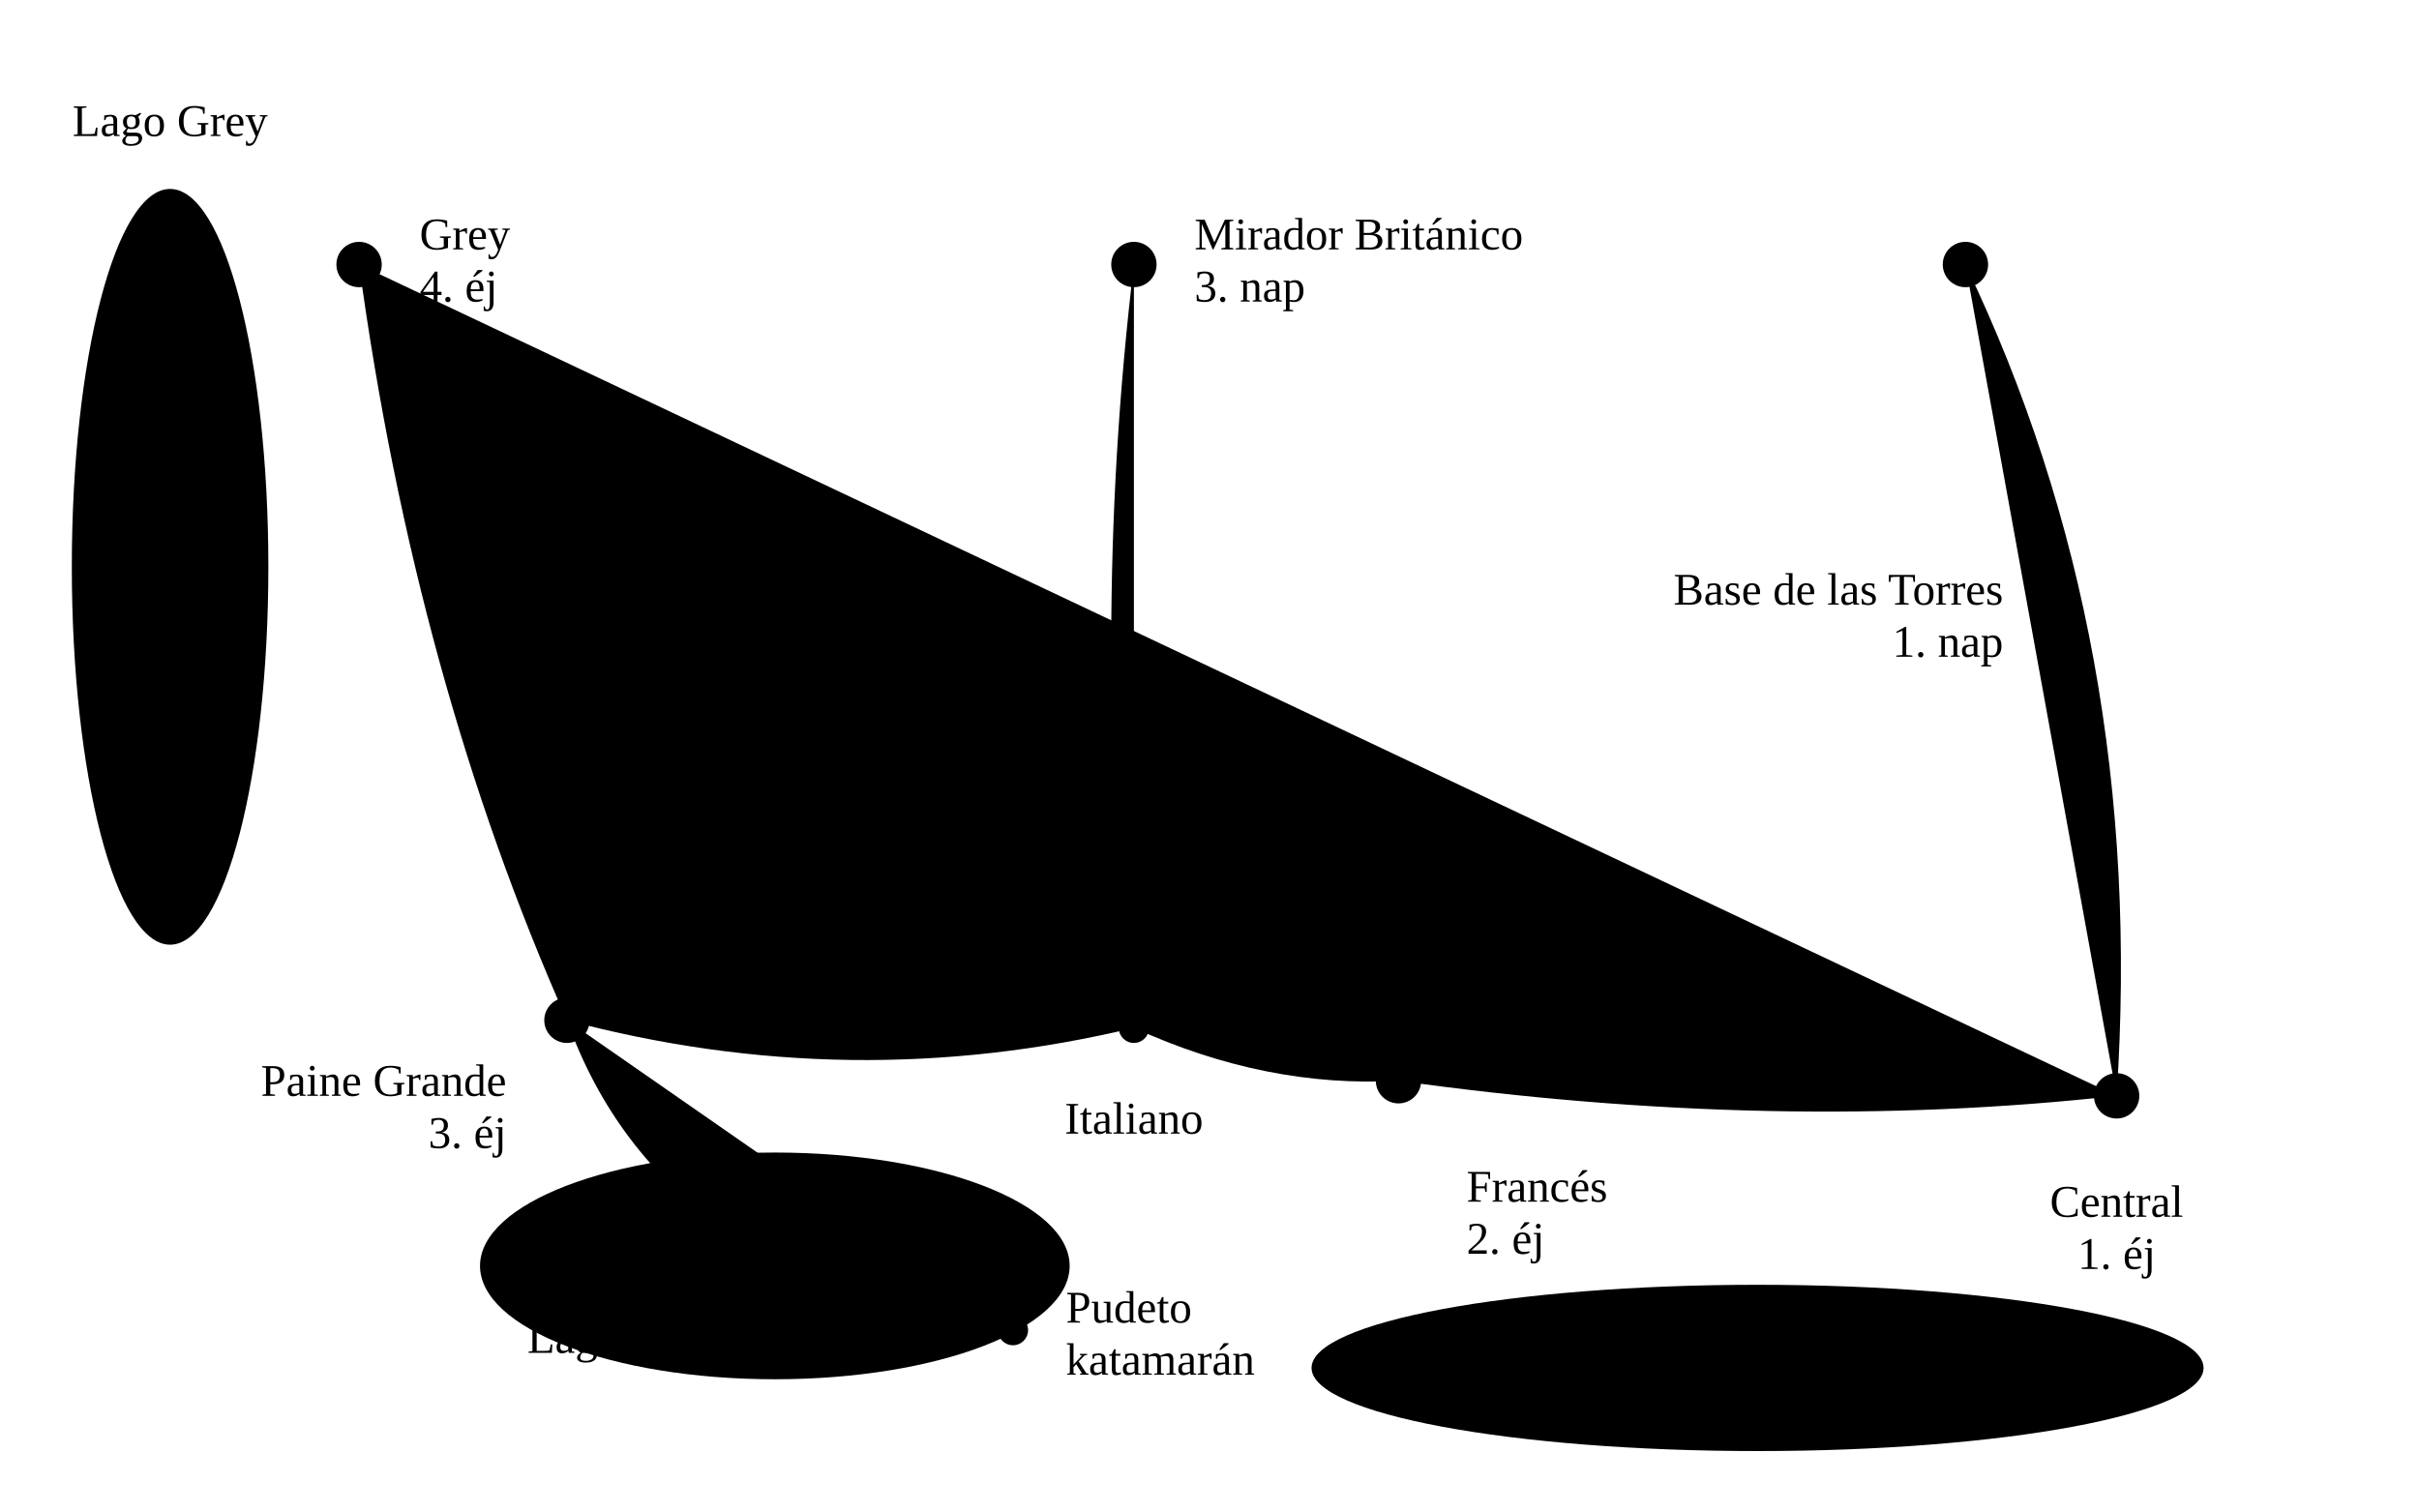
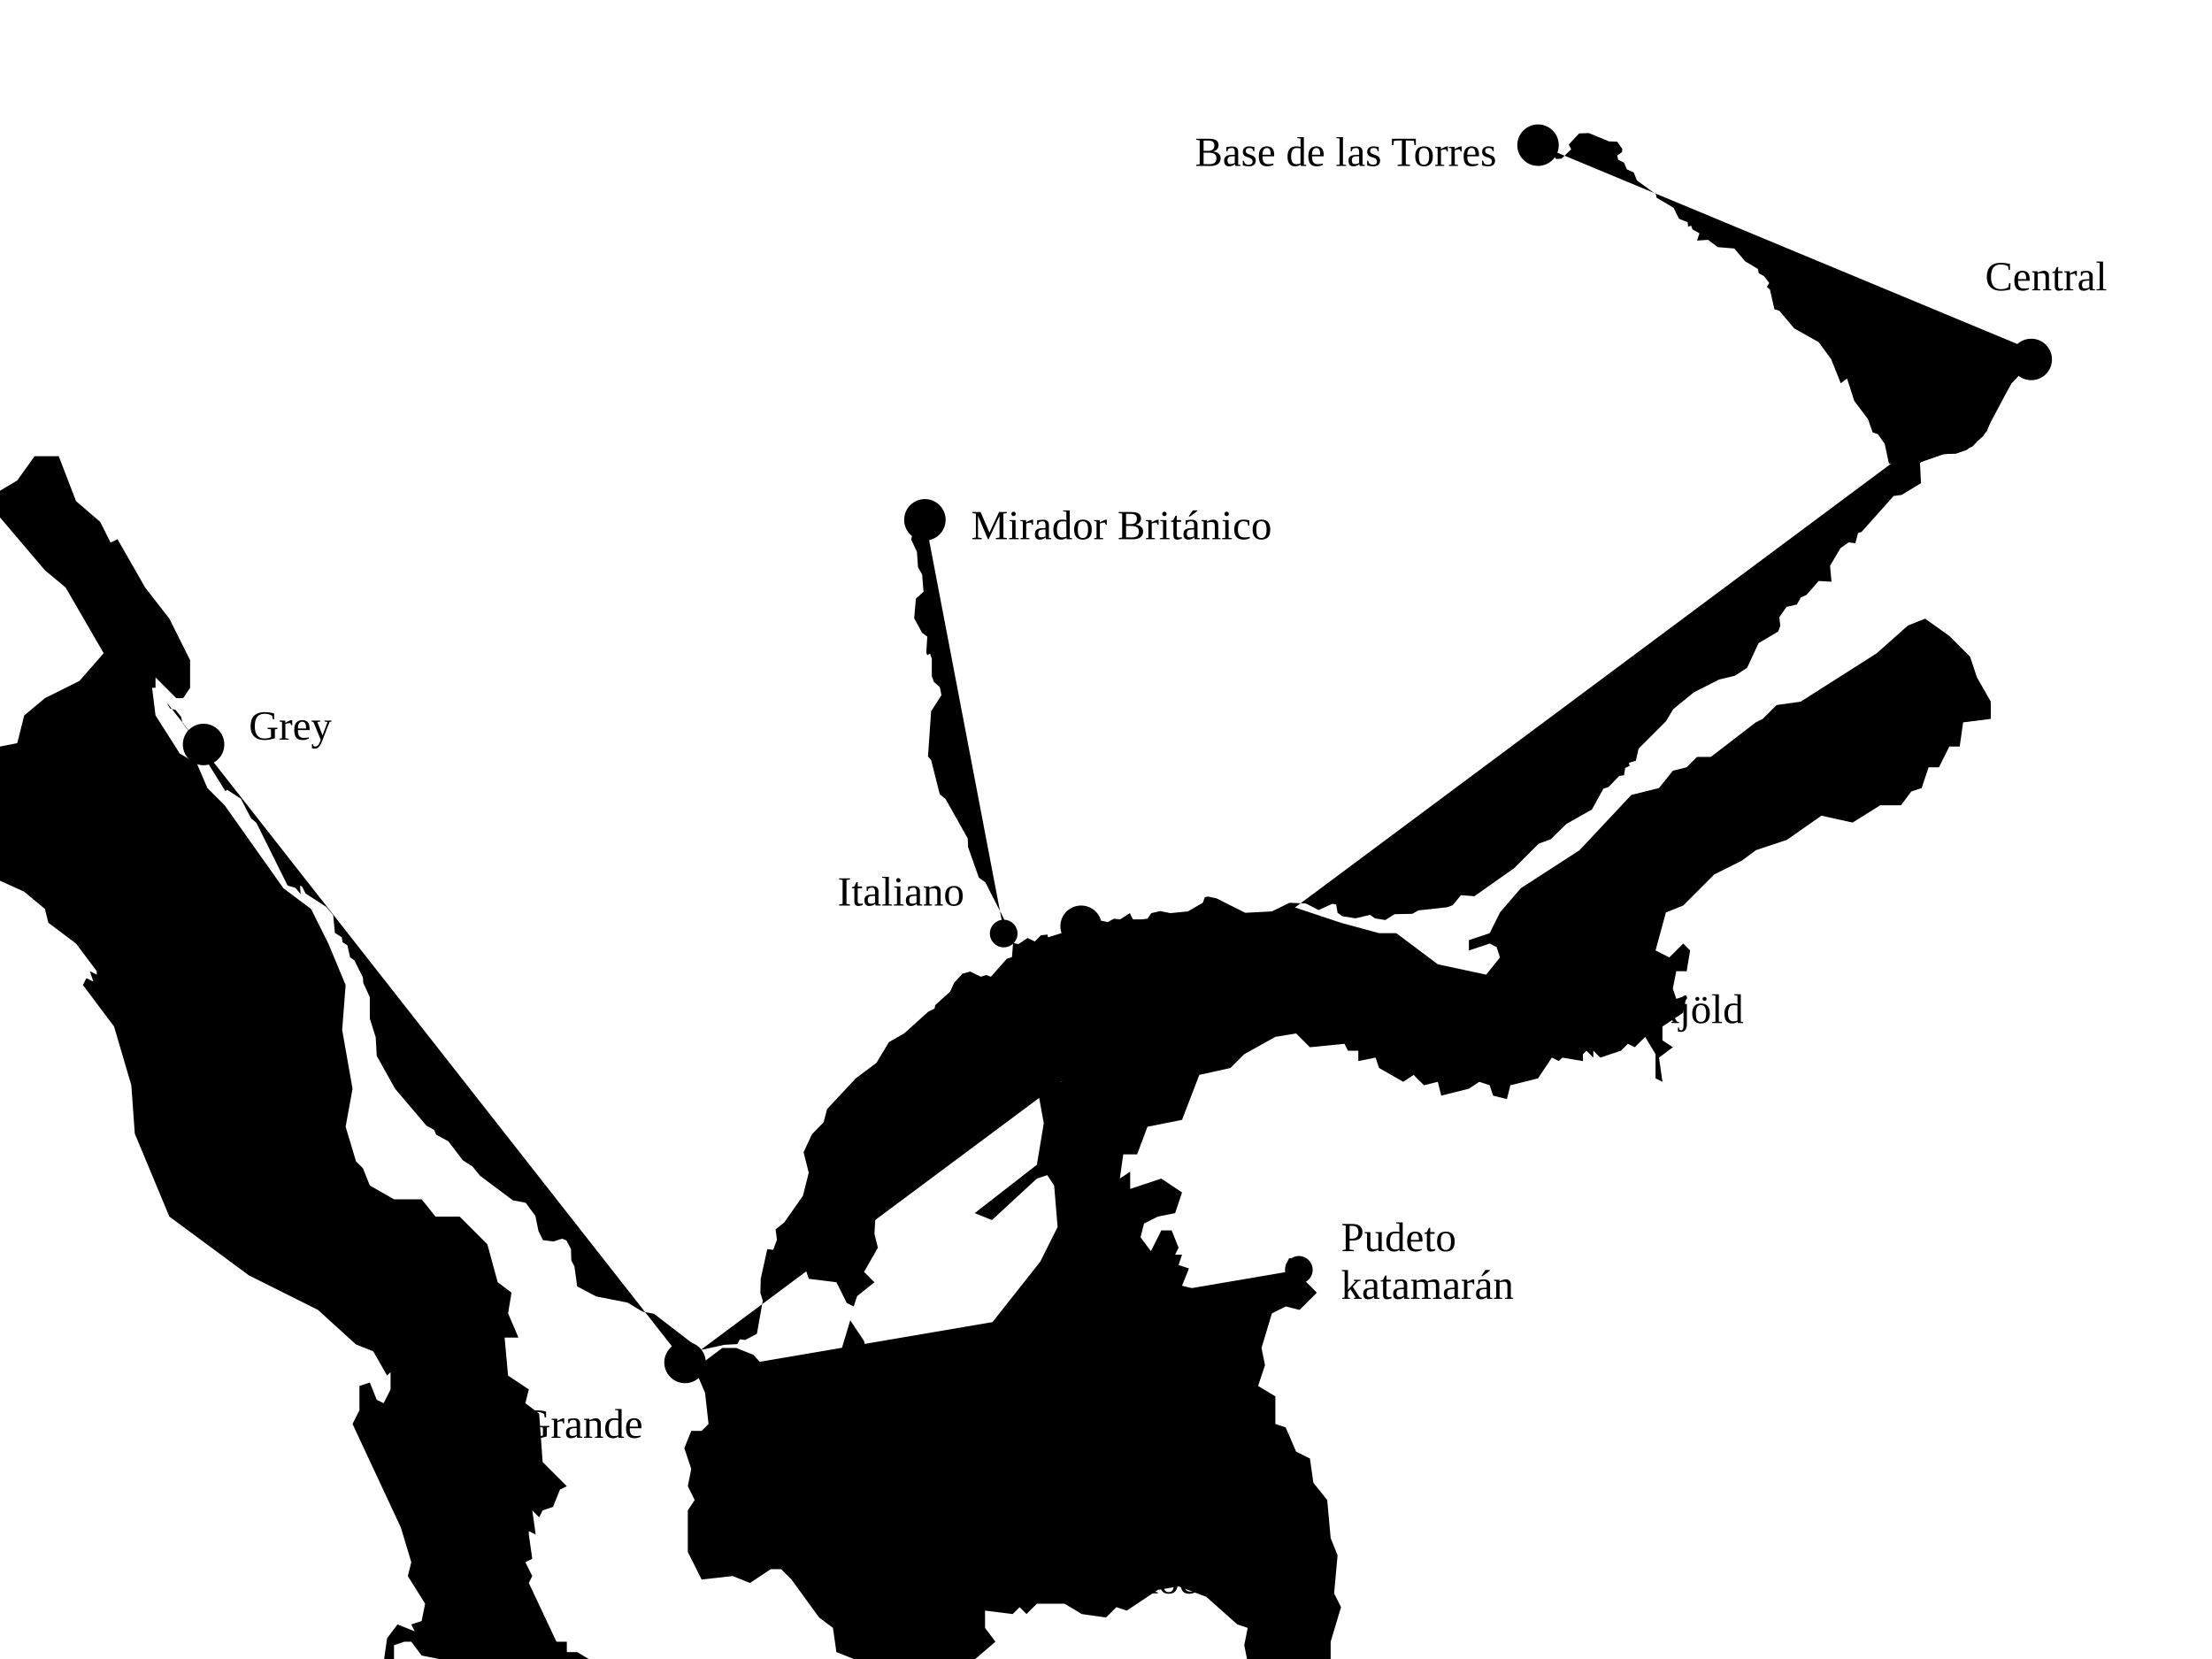
- <svg class="route-map" viewBox="0 0 640 400" role="img" aria-labelledby="wtrek-route-title">
-   <ellipse class="route-water" cx="45" cy="150" rx="26" ry="100" />
-   <ellipse class="route-water" cx="205" cy="335" rx="78" ry="30" />
-   <ellipse class="route-water" cx="465" cy="362" rx="118" ry="22" />
-   <text class="route-water-label" x="45" y="36" text-anchor="middle">Lago Grey</text>
-   <text class="route-water-label" x="168" y="358" text-anchor="middle">Lago Pehoé</text>
-   <text class="route-water-label" x="470" y="377" text-anchor="middle">Lago Nordenskjöld</text>
-   <path class="route-line" d="M95 70 Q110 180 150 270 Q225 290 300 272 Q335 288 370 286 Q470 300 560 290" />
-   <path class="route-line" d="M300 272 Q288 170 300 70" />
-   <path class="route-line" d="M560 290 Q568 170 520 70" />
-   <path class="route-line route-boat" d="M150 270 Q175 340 268 352" />
-   <g class="route-stop route-pass">
-     <circle cx="520" cy="70" r="6" />
-     <text x="530" y="160" text-anchor="end">Base de las Torres<tspan class="route-km" x="530" dy="1.15em">1. nap</tspan>
+ <svg class="route-map" viewBox="0 0 640 480" role="img" aria-labelledby="wtrek-route-title-hu">
+   <defs>
+     <clipPath id="wtrek-clip-hu">
+       <rect width="640" height="480" rx="2" />
+     </clipPath>
+   </defs>
+   <g clip-path="url(#wtrek-clip-hu)">
+     <path class="route-water" d="M317 427L328 425L331 426L333 431L336 433L338 429L344 427L346 422L348 421L353 422L356 428L359 429L359 426L365 422L367 418L364 415L360 420L359 419L357 420L355 418L358 415L362 414L364 411L359 402L356 401L357 397L354 391L361 380L364 378L367 378L369 376L371 375L372 371L372 366L373 364L377 365L376 369L381 374L376 379L372 378L368 380L365 390L366 395L364 401L369 404L369 412L372 413L375 420L379 422L380 429L384 434L385 445L387 450L386 461L388 465L385 475L385 483L380 486L379 481L374 485L375 491L380 493L376 497L373 504L374 504L374 504L374 504L363 504L361 503L359 499L357 487L361 485L363 483L361 481L360 476L361 471L358 470L349 462L341 459L335 460L326 466L323 465L320 468L313 467L308 464L300 464L297 467L295 465L293 467L285 466L285 471L288 475L281 481L287 486L290 494L286 499L284 500L275 493L273 494L275 504L266 504L263 495L252 482L242 478L241 471L237 468L229 457L226 454L223 454L217 458L212 456L203 457L199 449L199 437L201 434L199 430L200 425L198 419L200 414L203 414L205 412L204 403L201 396L209 390L213 390L218 392L226 401L240 403L242 398L246 395L243 392L246 382L250 388L251 393L246 395L250 397L256 405L259 419L266 425L266 437L276 439L278 437L292 441L299 436L302 437L307 434L311 435L314 434L317 427Z" />
+     <path class="route-water" d="M153 458L161 475L164 475L164 478L167 478L172 481L173 490L177 500L181 498L185 503L191 504L169 504L168 497L161 496L161 504L135 504L136 501L134 496L131 493L127 480L122 479L119 475L117 475L114 476L114 480L111 481L112 474L115 470L120 472L119 470L122 469L123 464L118 456L119 452L116 442L102 412L104 408L104 401L107 400L109 405L111 406L113 402L113 397L112 398L108 391L103 389L92 379L72 369L49 352L39 328L38 314L33 297L24 285L25 283L27 284L26 281L28 282L28 281L22 273L14 267L13 263L7 258L-4 253L-4 219L0 216L5 215L7 207L13 202L23 197L30 189L19 170L13 165L-4 145L-4 142L0 142L5 139L10 132L17 132L22 145L29 151L35 163L32 157L34 156L42 170L49 179L55 191L55 199L53 202L51 202L45 196L45 199L44 199L45 207L52 218L57 221L60 228L65 233L82 257L90 263L95 273L100 285L99 298L102 315L100 326L103 336L105 338L107 343L114 347L122 347L126 352L133 352L138 357L141 360L144 371L148 374L147 380L150 387L146 387L147 398L153 402L152 406L156 409L157 423L164 430L162 431L160 436L157 437L156 439L154 437L155 444L153 443L153 444L154 451L152 452L154 456L153 458Z" />
+     <path class="route-water" d="M572 196L570 190L564 184L557 179L552 181L543 189L521 203L514 204L510 208L508 209L495 219L491 219L488 222L484 223L480 228L472 230L457 246L440 257L434 264L431 270L425 272L425 275L431 273L433 274L434 277L430 282L416 279L404 270L399 270L388 267L373 262L369 264L361 265L352 260L350 264L321 272L312 277L310 281L306 285L307 289L313 291L316 301L307 313L300 314L302 325L300 337L282 351L287 353L300 341L303 340L305 343L306 355L301 365L286 384L282 386L278 385L272 394L267 395L265 397L270 399L271 405L275 406L276 404L280 406L284 403L285 398L292 397L298 385L308 385L313 381L319 384L321 379L323 382L325 382L332 378L338 379L342 375L346 375L346 373L342 372L344 367L341 366L342 363L340 363L341 361L339 356L336 356L333 362L330 358L331 354L335 352L340 351L342 345L336 341L327 344L327 339L324 341L325 334L329 334L332 326L342 324L347 311L356 309L360 305L369 300L375 299L379 303L389 302L390 304L393 304L393 307L398 306L399 309L406 313L409 311L412 314L416 313L417 317L425 315L428 313L431 314L432 317L436 318L437 314L445 312L449 306L451 307L452 306L458 307L458 305L459 304L461 306L461 304L463 306L469 304L471 302L473 303L476 300L479 305L479 312L481 313L480 306L484 303L481 301L481 297L487 293L488 288L485 289L484 286L485 281L488 281L489 275L487 273L483 277L479 275L482 264L487 262L496 253L504 249L508 246L517 243L527 236L536 238L544 233L550 233L553 229L556 228L558 222L561 222L564 216L567 216L568 209L576 208L576 203L572 196Z" />
+     <path class="route-water" d="M245 377L247 378L248 375L253 371L250 368L254 361L253 357L254 340L262 337L261 333L257 332L255 333L257 335L257 337L253 337L254 333L252 329L254 327L252 323L255 324L253 315L249 314L245 316L240 322L239 327L235 329L236 346L232 349L231 353L234 361L233 367L234 370L242 371L245 377Z" />
+   </g>
+   <text class="route-water-label" x="66" y="300" text-anchor="middle">Lago Grey</text>
+   <text class="route-water-label" x="458" y="296" text-anchor="middle">Lago Nordenskjöld</text>
+   <text class="route-water-label" x="318" y="461" text-anchor="middle">Lago Pehoé</text>
+   <path class="route-line" d="M592 103L592.2 103.7L591.6 104.1L586.3 106.3L581.9 111L576.8 119.7L574.9 124.7L570.7 129.2L566 131.2L562.3 131.4L556.5 133.3L555.5 133.9L554 138.7L550.4 137.1L549 135.3L546.5 134L545.3 128.4L543.3 125.6L541.8 125.1L540.5 121.3L536.5 116L534.4 109.5L532.6 110.9L529.8 103.9L526.2 99L519.1 95L514.8 89.9L513.4 89.5L512.1 83.8L511.2 83L511.9 81.9L510.4 79.9L508.9 79.1L508.6 77.8L504.9 75.6L501.8 71.9L497 71.5L494.2 69.4L491 69.6L491.7 67.5L489.7 66.4L489.3 65.3L488.4 65.6L488.3 64.3L485.8 63.3L484.2 60.1L479.3 57.2L479.1 56.2L473.6 52.2L472.7 49.9L470.7 49L469.9 47.1L468.2 46.2L467.9 45L469.3 44L469.4 43.1L467.9 41L465.5 40.9L459.7 38.5L456.9 38.6L453.9 41.8L454.6 43.2L451.8 45.9L450.2 46L448.5 43.6L447.2 43.4L447.1 41L445.9 41L445.1 41.9" />
+   <path class="route-line" d="M587.5 104.1L586.1 105.2L586.3 106.3L581.9 111L573.8 126.2L569 130.2L566 131.2L562.3 131.4L555.5 133.8L555.8 139.8L550.2 143.2L547.9 143.5L538.6 153.9L537.6 154.2L536.8 157.2L534.9 156.9L532.5 158.6L529.5 163.7L529.9 168.3L526.2 168.1L522.7 172.1L521 172.9L519.9 174.9L516.9 175.6L514.8 178.6L515.1 181.1L514.5 182.7L508.8 186.1L505.5 193.2L502 195.5L497.4 196.6L490.1 200.3L484.1 205.2L482 208.7L474.1 216.6L473.3 220.1L471.3 220.7L471.5 221.6L470.2 222.2L469.9 224.3L468.5 224.5L465.4 227.7L463.9 228.2L460.6 234.2L453.2 238.4L448.7 242.8L445.2 244.1L438.2 251.1L426.6 259.3L422.7 259L420.3 261.9L418.7 262.5L410.4 263.4L408.6 264.4L403.5 264.5L400.8 266.2L397.8 265.7L396.4 264.7L392.2 265.7L388.4 265.1L387 264.1L386.6 261.7L385.5 261.5L381.5 263.3L377.8 261.4L373.1 261.2L368 263.7L360.3 264.1L351.9 259.9L349.5 259.4L348.6 259.6L348 261.2L343.7 263.7L338.6 264.2L335.7 263.6L333.1 264.2L332 265.8L330.4 266L327.8 266L326.9 264.2L324.1 266L322.3 265.8L320.5 266.8L318.7 266.4L303.2 271.2L303.1 270.4L301.2 270.6L299.4 272.4L297.3 271.4L294.6 273.2L290.2 271.9L290.7 270.8L290.2 271.9L293.1 273L292.8 276.9L291.3 277.4L286.7 282.6L285.3 282.1L283.8 282.6L280.7 281.1L278.5 281.7L276.1 284.3L274.9 286.9L270.6 290.8L270.4 291.8L268.6 292.7L261.6 299L257.2 301.5L253.6 307.5L247.6 312L239.3 320.9L238.3 324.7L234.9 328.2L232.5 333.4L234 339.3L232.3 346L226.9 353.7L224.4 355.7L224.8 358.7L223.7 361.6L222 361.4L220.1 370L220 374.1L220.7 376.3L219 385.9L215.6 387.7L214.1 387.5L213.3 388.9L209.5 389.1L202.3 390.7L201.7 391.9L198 394.1" />
+   <path class="route-line" d="M290.7 270.8L291.4 270.3L290.5 265.9L285.1 255.3L283.2 253.9L280.1 245.1L280 242.6L273.6 231.2L271.9 229.8L269.4 219.9L268.5 218.9L269.4 205.8L272.4 201.1L271.9 198.8L270.2 197.3L269.6 195.6L269.6 190.6L269.1 189.1L268.3 189.6L268 188.8L268.3 184.2L266.8 183.1L264.5 178.9L265 173.2L267.2 171.2L266.8 166.2L265.6 164.1L265.3 159.7L263.6 156L264.8 152.3L267.7 150.4" />
+   <path class="route-line" d="M198 394.1L201.8 391.8L202.2 390.1L189.2 380.1L185.9 379.5L181.6 376.9L172.5 375.1L167 372.2L166.2 366.4L165.3 364.7L165.2 361.4L163.9 358.9L162.6 358.4L160.1 359.2L157.1 358.8L155.8 356.2L154.9 351.8L152.1 348L148.4 347.3L138.9 340.2L136.7 337.5L133.9 335.7L129.7 330.2L126.2 328.3L125.6 326.9L123.4 325.7L114.3 315L109 305.5L108.7 300.1L107 294.7L107 288.5L105.1 284.4L105 282.8L102.5 277.8L101.3 277L100.5 273.5L99.1 272.6L98.9 271.2L96.9 269.9L96.4 264.8L94.4 262.4L88.4 258.5L87.4 256.5L86.8 256.3L87 258.7L85.5 256.9L83.2 256.2L74.2 238.1L72.6 236.7L69.7 231.1L65.7 228.5L65.2 228.9L58.8 218.6L57.6 214L54 213L54.5 211.4L52.8 209.2L52.4 207.4L50.8 205.4L49.2 205L48.2 203.2" />
+   <path class="route-line route-boat" d="M201.1 397.2L203.4 397.1L210.9 402.4L248 430.2L263.1 439.9L271.3 443L292.7 445.4L324.6 442.3L355 435.5L364.3 432.3L368.8 427.3L370.6 422.5L370.4 418.1L362.4 403.2L361.1 397.1L365.4 381.9L372.9 375.2L373.9 367.2L375 366.3L375.8 367.4" />
+   <g class="route-stop route-minor">
+     <circle cx="290.4" cy="270.1" r="4" />
+     <text x="279" y="262" text-anchor="end">Italiano</text>
+   </g>
+   <g class="route-stop route-minor">
+     <circle cx="375.8" cy="367.4" r="4" />
+     <text x="388" y="362" text-anchor="start">Pudeto<tspan class="route-km" x="388" dy="1.15em">katamarán</tspan>
    </text>
  </g>
-   <g class="route-stop">
-     <circle cx="560" cy="290" r="6" />
-     <text x="560" y="322" text-anchor="middle">Central<tspan class="route-km" x="560" dy="1.15em">1. éj</tspan>
-     </text>
+   <g class="route-stop route-pass">
+     <circle cx="445" cy="42" r="6" />
+     <text x="433" y="48" text-anchor="end">Base de las Torres</text>
+   </g>
+   <g class="route-stop route-pass">
+     <circle cx="267.6" cy="150.4" r="6" />
+     <text x="281" y="156" text-anchor="start">Mirador Británico</text>
  </g>
  <g class="route-stop">
-     <circle cx="370" cy="286" r="6" />
-     <text x="388" y="318" text-anchor="start">Francés<tspan class="route-km" x="388" dy="1.15em">2. éj</tspan>
-     </text>
-   </g>
-   <g class="route-stop route-minor">
-     <circle cx="300" cy="272" r="4" />
-     <text x="300" y="300" text-anchor="middle">Italiano</text>
-   </g>
-   <g class="route-stop route-pass">
-     <circle cx="300" cy="70" r="6" />
-     <text x="316" y="66" text-anchor="start">Mirador Británico<tspan class="route-km" x="316" dy="1.15em">3. nap</tspan>
-     </text>
+     <circle cx="587.7" cy="104" r="6" />
+     <text x="592" y="84" text-anchor="middle">Central</text>
  </g>
  <g class="route-stop">
-     <circle cx="150" cy="270" r="6" />
-     <text x="134" y="290" text-anchor="end">Paine Grande<tspan class="route-km" x="134" dy="1.15em">3. éj</tspan>
-     </text>
+     <circle cx="312.8" cy="268" r="6" />
+     <text x="322" y="298" text-anchor="middle">Francés</text>
  </g>
  <g class="route-stop">
-     <circle cx="95" cy="70" r="6" />
-     <text x="111" y="66" text-anchor="start">Grey<tspan class="route-km" x="111" dy="1.15em">4. éj</tspan>
-     </text>
+     <circle cx="198.2" cy="394.2" r="6" />
+     <text x="186" y="416" text-anchor="end">Paine Grande</text>
  </g>
-   <g class="route-stop route-minor">
-     <circle cx="268" cy="352" r="4" />
-     <text x="282" y="350" text-anchor="start">Pudeto<tspan class="route-km" x="282" dy="1.15em">katamarán</tspan>
-     </text>
+   <g class="route-stop">
+     <circle cx="58.9" cy="215.4" r="6" />
+     <text x="72" y="214" text-anchor="start">Grey</text>
  </g>
</svg>
